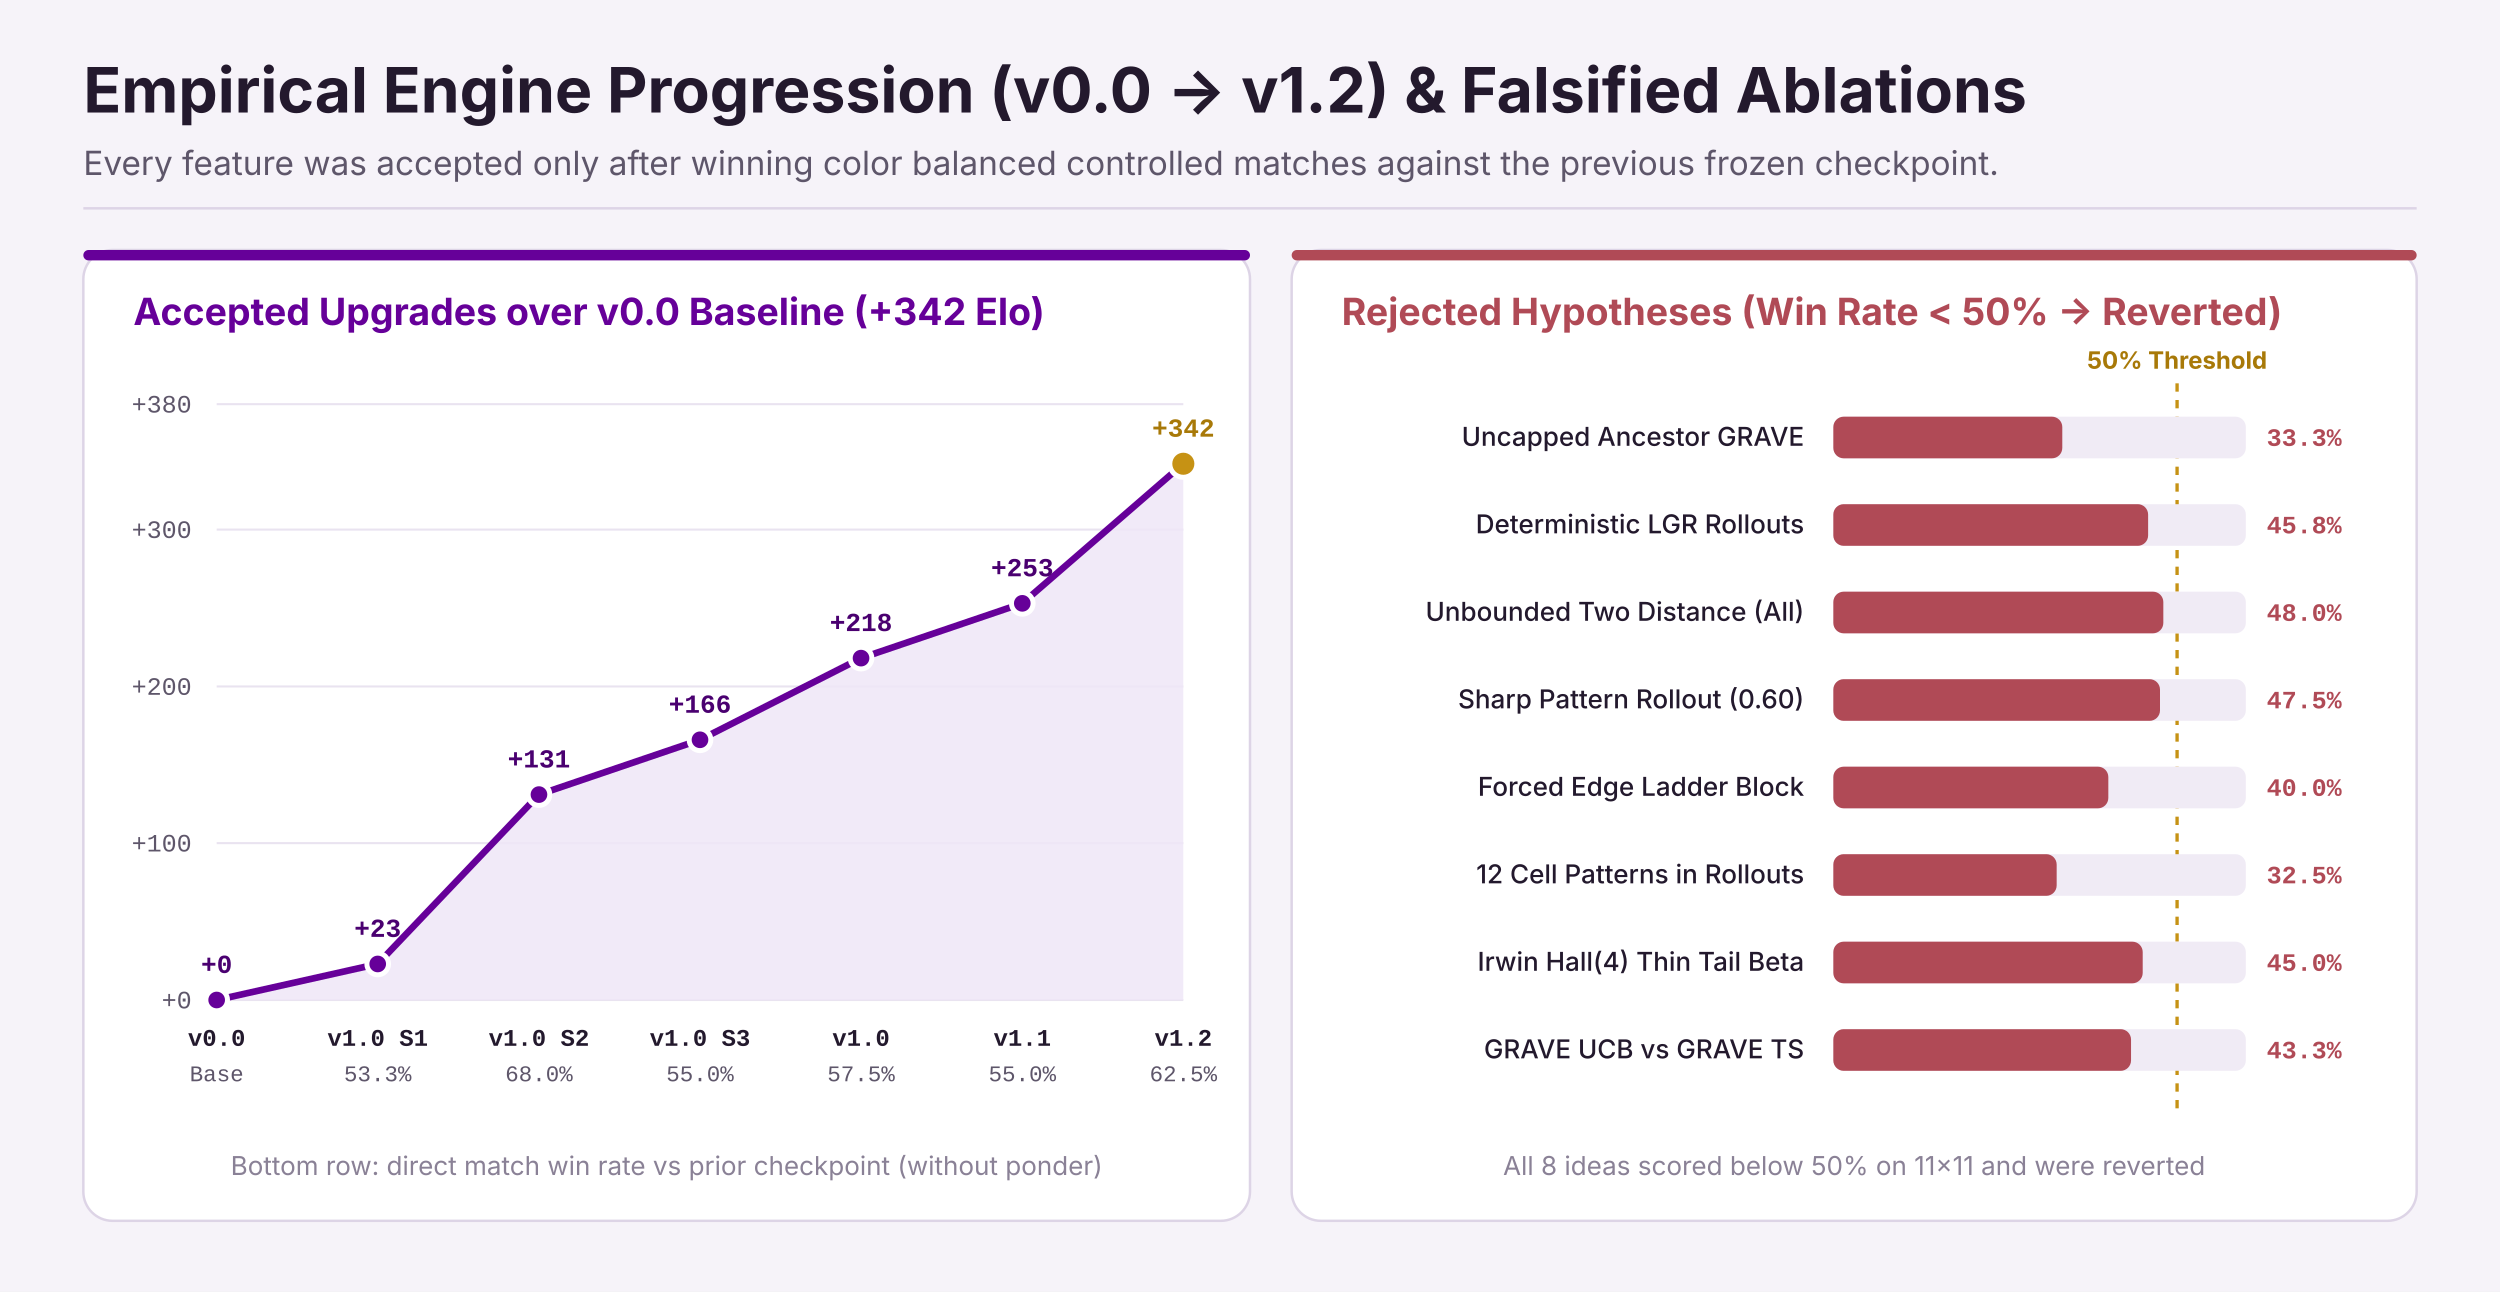
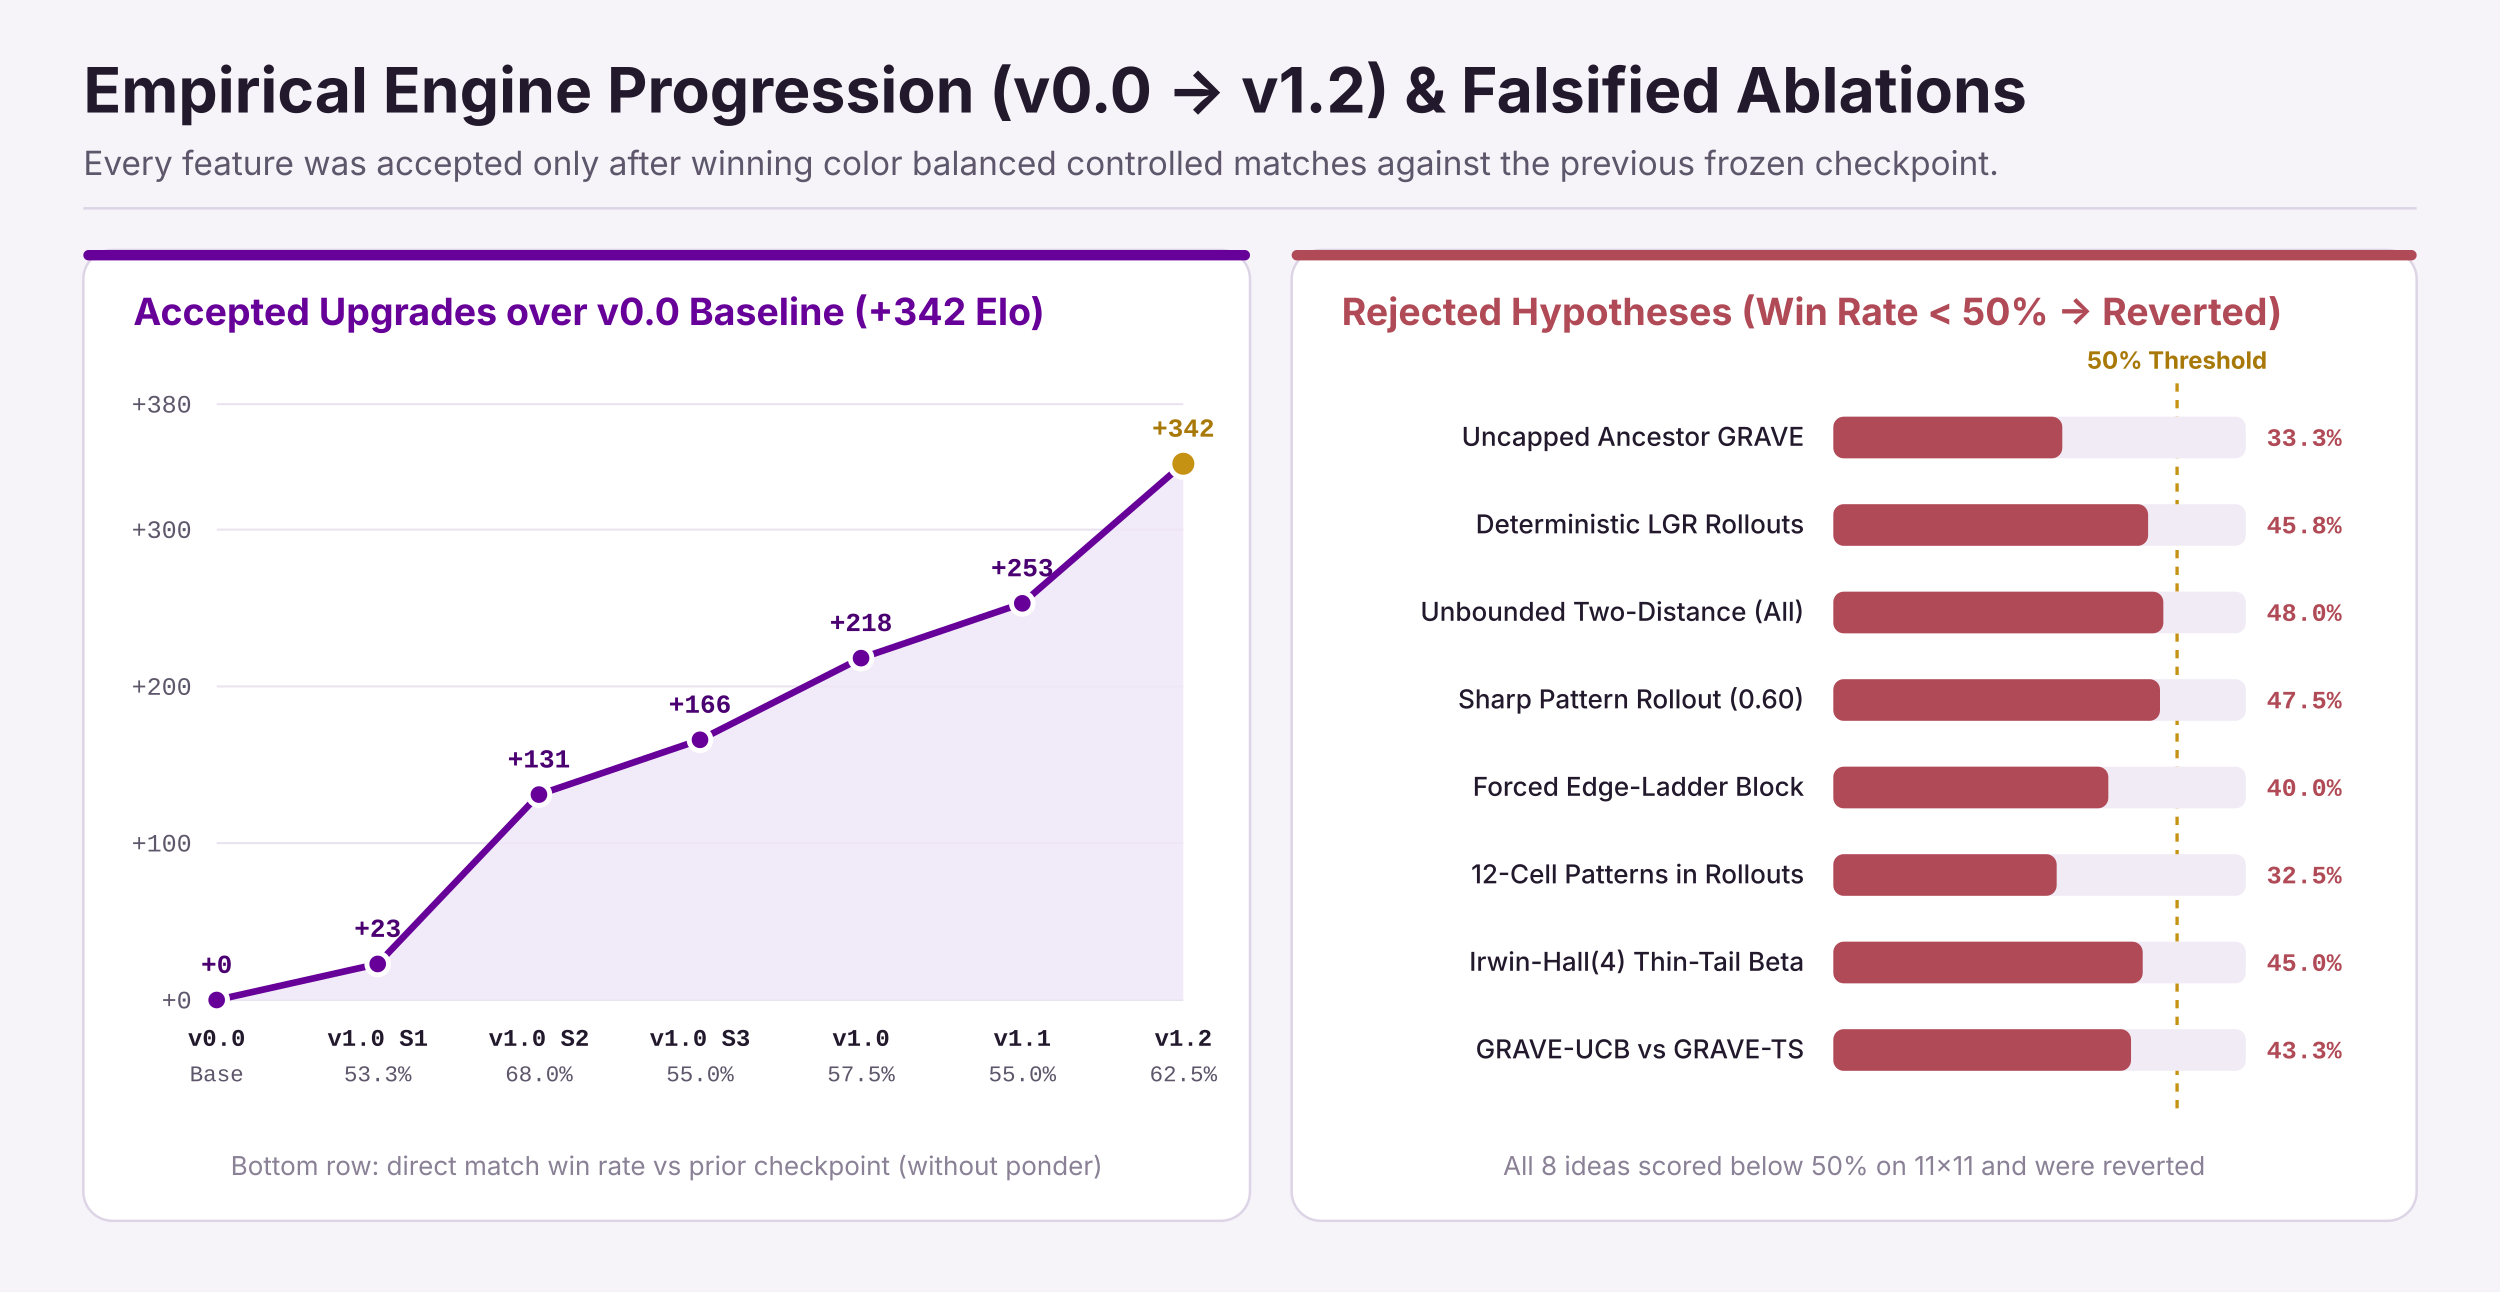
<svg xmlns="http://www.w3.org/2000/svg" viewBox="0 0 1200 620" width="1200" height="620" role="img" aria-labelledby="title desc">
  <style>text{font-family:Inter, 'Segoe UI', -apple-system, BlinkMacSystemFont, Helvetica, Arial, sans-serif;font-variant-numeric:tabular-nums}.mono{font-family:'JetBrains Mono', Consolas, 'Courier New', monospace}</style>
  <rect width="1200" height="620" fill="#F6F3F9" />
  <text x="40" y="54" fill="#23192D" font-size="30" font-weight="750">Empirical Engine Progression (v0.0 → v1.2) &amp; Falsified Ablations</text>
  <text x="40" y="84" fill="#5E566A" font-size="16">Every feature was accepted only after winning color balanced controlled matches against the previous frozen checkpoint.</text>
  <path d="M40 100H1160" stroke="#DDD4E6" stroke-width="1.2" />
  <rect x="40" y="120" width="560" height="466" rx="14" fill="#FFFFFF" stroke="#DDD4E6" stroke-width="1.2" />
  <rect x="40" y="120" width="560" height="5" rx="2.5" fill="#660099" />
  <text x="64" y="156" fill="#660099" font-size="18" font-weight="700">Accepted Upgrades over v0.0 Baseline (+342 Elo)</text>
  <line x1="104" y1="480.0" x2="568" y2="480.0" stroke="#E9E3F0" stroke-width="1" />
  <text class="mono" x="92" y="484.0" text-anchor="end" fill="#5E566A" font-size="12">+0</text>
  <line x1="104" y1="404.7" x2="568" y2="404.7" stroke="#E9E3F0" stroke-width="1" />
  <text class="mono" x="92" y="408.7" text-anchor="end" fill="#5E566A" font-size="12">+100</text>
  <line x1="104" y1="329.5" x2="568" y2="329.5" stroke="#E9E3F0" stroke-width="1" />
  <text class="mono" x="92" y="333.5" text-anchor="end" fill="#5E566A" font-size="12">+200</text>
  <line x1="104" y1="254.2" x2="568" y2="254.2" stroke="#E9E3F0" stroke-width="1" />
  <text class="mono" x="92" y="258.2" text-anchor="end" fill="#5E566A" font-size="12">+300</text>
  <line x1="104" y1="194.0" x2="568" y2="194.0" stroke="#E9E3F0" stroke-width="1" />
  <text class="mono" x="92" y="198.0" text-anchor="end" fill="#5E566A" font-size="12">+380</text>
  <path d="M 104.0 480 L 104.0 480.0 L 181.3 462.7 L 258.7 381.4 L 336.0 355.1 L 413.3 315.9 L 490.7 289.6 L 568.0 222.6 L 568.0 480 Z" fill="#EFE6F7" opacity="0.85" />
  <path d="M 104.0 480.0 L 181.3 462.7 L 258.7 381.4 L 336.0 355.1 L 413.3 315.9 L 490.7 289.6 L 568.0 222.6" fill="none" stroke="#660099" stroke-width="3.2" stroke-linejoin="round" />
  <circle cx="104.0" cy="480.0" r="5.2" fill="#660099" stroke="#FFFFFF" stroke-width="2.4" />
  <text class="mono" x="104.0" y="467.0" text-anchor="middle" fill="#4A0070" font-size="12.5" font-weight="700">+0</text>
  <text class="mono" x="104.0" y="502" text-anchor="middle" fill="#23192D" font-size="11.5" font-weight="700">v0.0</text>
  <text class="mono" x="104.0" y="519" text-anchor="middle" fill="#5E566A" font-size="10.8">Base</text>
  <circle cx="181.3" cy="462.7" r="5.2" fill="#660099" stroke="#FFFFFF" stroke-width="2.4" />
  <text class="mono" x="181.3" y="449.7" text-anchor="middle" fill="#4A0070" font-size="12.5" font-weight="700">+23</text>
  <text class="mono" x="181.3" y="502" text-anchor="middle" fill="#23192D" font-size="11.5" font-weight="700">v1.0 S1</text>
  <text class="mono" x="181.3" y="519" text-anchor="middle" fill="#5E566A" font-size="10.8">53.3%</text>
  <circle cx="258.7" cy="381.4" r="5.2" fill="#660099" stroke="#FFFFFF" stroke-width="2.4" />
  <text class="mono" x="258.7" y="368.4" text-anchor="middle" fill="#4A0070" font-size="12.5" font-weight="700">+131</text>
  <text class="mono" x="258.7" y="502" text-anchor="middle" fill="#23192D" font-size="11.5" font-weight="700">v1.0 S2</text>
  <text class="mono" x="258.7" y="519" text-anchor="middle" fill="#5E566A" font-size="10.8">68.0%</text>
  <circle cx="336.0" cy="355.1" r="5.2" fill="#660099" stroke="#FFFFFF" stroke-width="2.4" />
  <text class="mono" x="336.0" y="342.1" text-anchor="middle" fill="#4A0070" font-size="12.5" font-weight="700">+166</text>
  <text class="mono" x="336.0" y="502" text-anchor="middle" fill="#23192D" font-size="11.5" font-weight="700">v1.0 S3</text>
  <text class="mono" x="336.0" y="519" text-anchor="middle" fill="#5E566A" font-size="10.8">55.0%</text>
  <circle cx="413.3" cy="315.9" r="5.2" fill="#660099" stroke="#FFFFFF" stroke-width="2.4" />
  <text class="mono" x="413.3" y="302.9" text-anchor="middle" fill="#4A0070" font-size="12.5" font-weight="700">+218</text>
  <text class="mono" x="413.3" y="502" text-anchor="middle" fill="#23192D" font-size="11.5" font-weight="700">v1.0</text>
  <text class="mono" x="413.3" y="519" text-anchor="middle" fill="#5E566A" font-size="10.8">57.5%</text>
  <circle cx="490.7" cy="289.6" r="5.2" fill="#660099" stroke="#FFFFFF" stroke-width="2.4" />
  <text class="mono" x="490.7" y="276.6" text-anchor="middle" fill="#4A0070" font-size="12.5" font-weight="700">+253</text>
  <text class="mono" x="490.7" y="502" text-anchor="middle" fill="#23192D" font-size="11.5" font-weight="700">v1.1</text>
  <text class="mono" x="490.7" y="519" text-anchor="middle" fill="#5E566A" font-size="10.8">55.0%</text>
  <circle cx="568.0" cy="222.6" r="6.5" fill="#C69214" stroke="#FFFFFF" stroke-width="2.4" />
  <text class="mono" x="568.0" y="209.6" text-anchor="middle" fill="#A87908" font-size="12.5" font-weight="700">+342</text>
  <text class="mono" x="568.0" y="502" text-anchor="middle" fill="#23192D" font-size="11.5" font-weight="700">v1.2</text>
  <text class="mono" x="568.0" y="519" text-anchor="middle" fill="#5E566A" font-size="10.8">62.5%</text>
  <text x="320" y="564" text-anchor="middle" fill="#8A8196" font-size="12.5">Bottom row: direct match win rate vs prior checkpoint (without ponder)</text>
  <rect x="620" y="120" width="540" height="466" rx="14" fill="#FFFFFF" stroke="#DDD4E6" stroke-width="1.2" />
  <rect x="620" y="120" width="540" height="5" rx="2.5" fill="#B04A56" />
  <text x="644" y="156" fill="#B04A56" font-size="18" font-weight="700">Rejected Hypotheses (Win Rate &lt; 50% → Reverted)</text>
  <line x1="1045.0" y1="184" x2="1045.0" y2="532" stroke="#C69214" stroke-dasharray="4,4" stroke-width="1.6" />
  <text x="1045.0" y="177" text-anchor="middle" fill="#A87908" font-size="11.5" font-weight="700">50% Threshold</text>
  <text x="866" y="214" text-anchor="end" fill="#23192D" font-size="12.5" font-weight="500">Uncapped Ancestor GRAVE</text>
  <rect x="880" y="200" width="198" height="20" rx="5" fill="#F0EBF5" />
  <rect x="880" y="200" width="109.9" height="20" rx="5" fill="#B04A56" />
  <text class="mono" x="1088.0" y="214" fill="#B04A56" font-size="12" font-weight="700">33.3%</text>
  <text x="866" y="256" text-anchor="end" fill="#23192D" font-size="12.5" font-weight="500">Deterministic LGR Rollouts</text>
  <rect x="880" y="242" width="198" height="20" rx="5" fill="#F0EBF5" />
  <rect x="880" y="242" width="151.1" height="20" rx="5" fill="#B04A56" />
  <text class="mono" x="1088.0" y="256" fill="#B04A56" font-size="12" font-weight="700">45.8%</text>
-   <text x="866" y="298" text-anchor="end" fill="#23192D" font-size="12.5" font-weight="500">Unbounded Two Distance (All)</text>
+   <text x="866" y="298" text-anchor="end" fill="#23192D" font-size="12.5" font-weight="500">Unbounded Two-Distance (All)</text>
  <rect x="880" y="284" width="198" height="20" rx="5" fill="#F0EBF5" />
  <rect x="880" y="284" width="158.4" height="20" rx="5" fill="#B04A56" />
  <text class="mono" x="1088.0" y="298" fill="#B04A56" font-size="12" font-weight="700">48.0%</text>
  <text x="866" y="340" text-anchor="end" fill="#23192D" font-size="12.5" font-weight="500">Sharp Pattern Rollout (0.60)</text>
  <rect x="880" y="326" width="198" height="20" rx="5" fill="#F0EBF5" />
  <rect x="880" y="326" width="156.8" height="20" rx="5" fill="#B04A56" />
  <text class="mono" x="1088.0" y="340" fill="#B04A56" font-size="12" font-weight="700">47.5%</text>
-   <text x="866" y="382" text-anchor="end" fill="#23192D" font-size="12.5" font-weight="500">Forced Edge Ladder Block</text>
+   <text x="866" y="382" text-anchor="end" fill="#23192D" font-size="12.5" font-weight="500">Forced Edge-Ladder Block</text>
  <rect x="880" y="368" width="198" height="20" rx="5" fill="#F0EBF5" />
  <rect x="880" y="368" width="132.0" height="20" rx="5" fill="#B04A56" />
  <text class="mono" x="1088.0" y="382" fill="#B04A56" font-size="12" font-weight="700">40.0%</text>
-   <text x="866" y="424" text-anchor="end" fill="#23192D" font-size="12.5" font-weight="500">12 Cell Patterns in Rollouts</text>
+   <text x="866" y="424" text-anchor="end" fill="#23192D" font-size="12.5" font-weight="500">12-Cell Patterns in Rollouts</text>
  <rect x="880" y="410" width="198" height="20" rx="5" fill="#F0EBF5" />
  <rect x="880" y="410" width="107.2" height="20" rx="5" fill="#B04A56" />
  <text class="mono" x="1088.0" y="424" fill="#B04A56" font-size="12" font-weight="700">32.5%</text>
-   <text x="866" y="466" text-anchor="end" fill="#23192D" font-size="12.5" font-weight="500">Irwin Hall(4) Thin Tail Beta</text>
+   <text x="866" y="466" text-anchor="end" fill="#23192D" font-size="12.5" font-weight="500">Irwin-Hall(4) Thin-Tail Beta</text>
  <rect x="880" y="452" width="198" height="20" rx="5" fill="#F0EBF5" />
  <rect x="880" y="452" width="148.5" height="20" rx="5" fill="#B04A56" />
  <text class="mono" x="1088.0" y="466" fill="#B04A56" font-size="12" font-weight="700">45.0%</text>
-   <text x="866" y="508" text-anchor="end" fill="#23192D" font-size="12.5" font-weight="500">GRAVE UCB vs GRAVE TS</text>
+   <text x="866" y="508" text-anchor="end" fill="#23192D" font-size="12.5" font-weight="500">GRAVE-UCB vs GRAVE-TS</text>
  <rect x="880" y="494" width="198" height="20" rx="5" fill="#F0EBF5" />
  <rect x="880" y="494" width="142.9" height="20" rx="5" fill="#B04A56" />
  <text class="mono" x="1088.0" y="508" fill="#B04A56" font-size="12" font-weight="700">43.3%</text>
  <text x="890" y="564" text-anchor="middle" fill="#8A8196" font-size="12.5">All 8 ideas scored below 50% on 11×11 and were reverted</text>
</svg>
